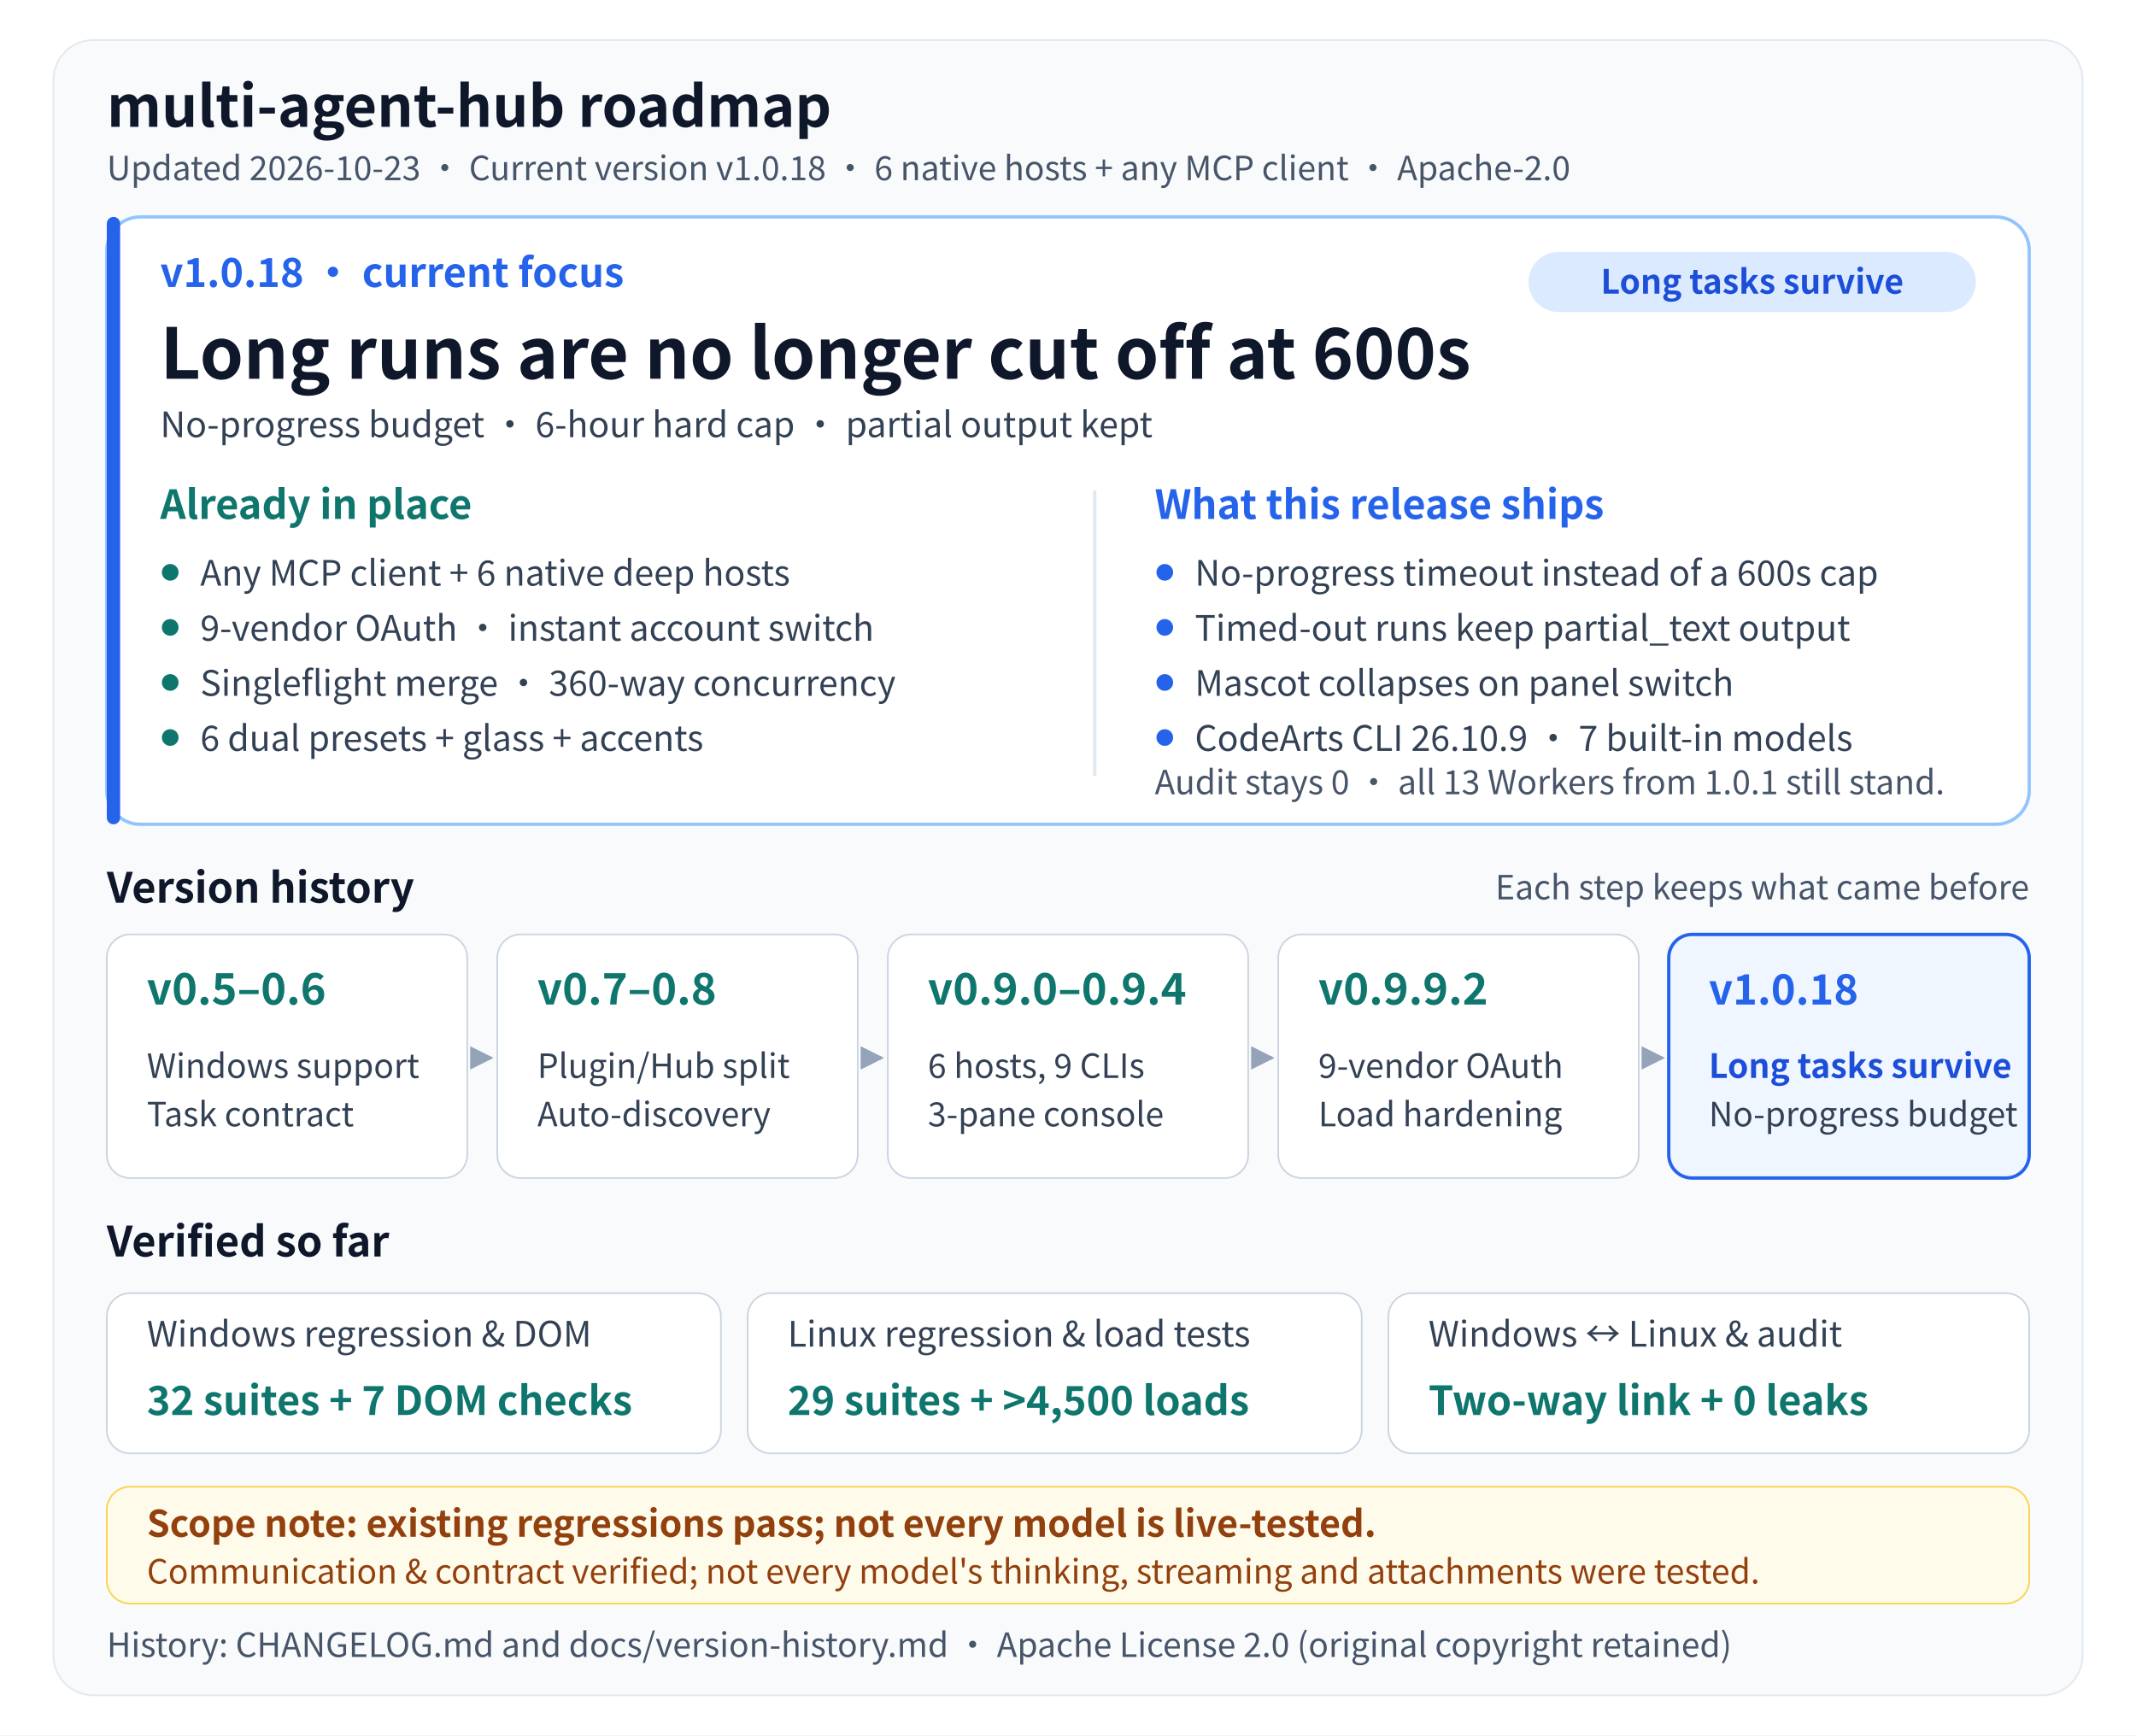
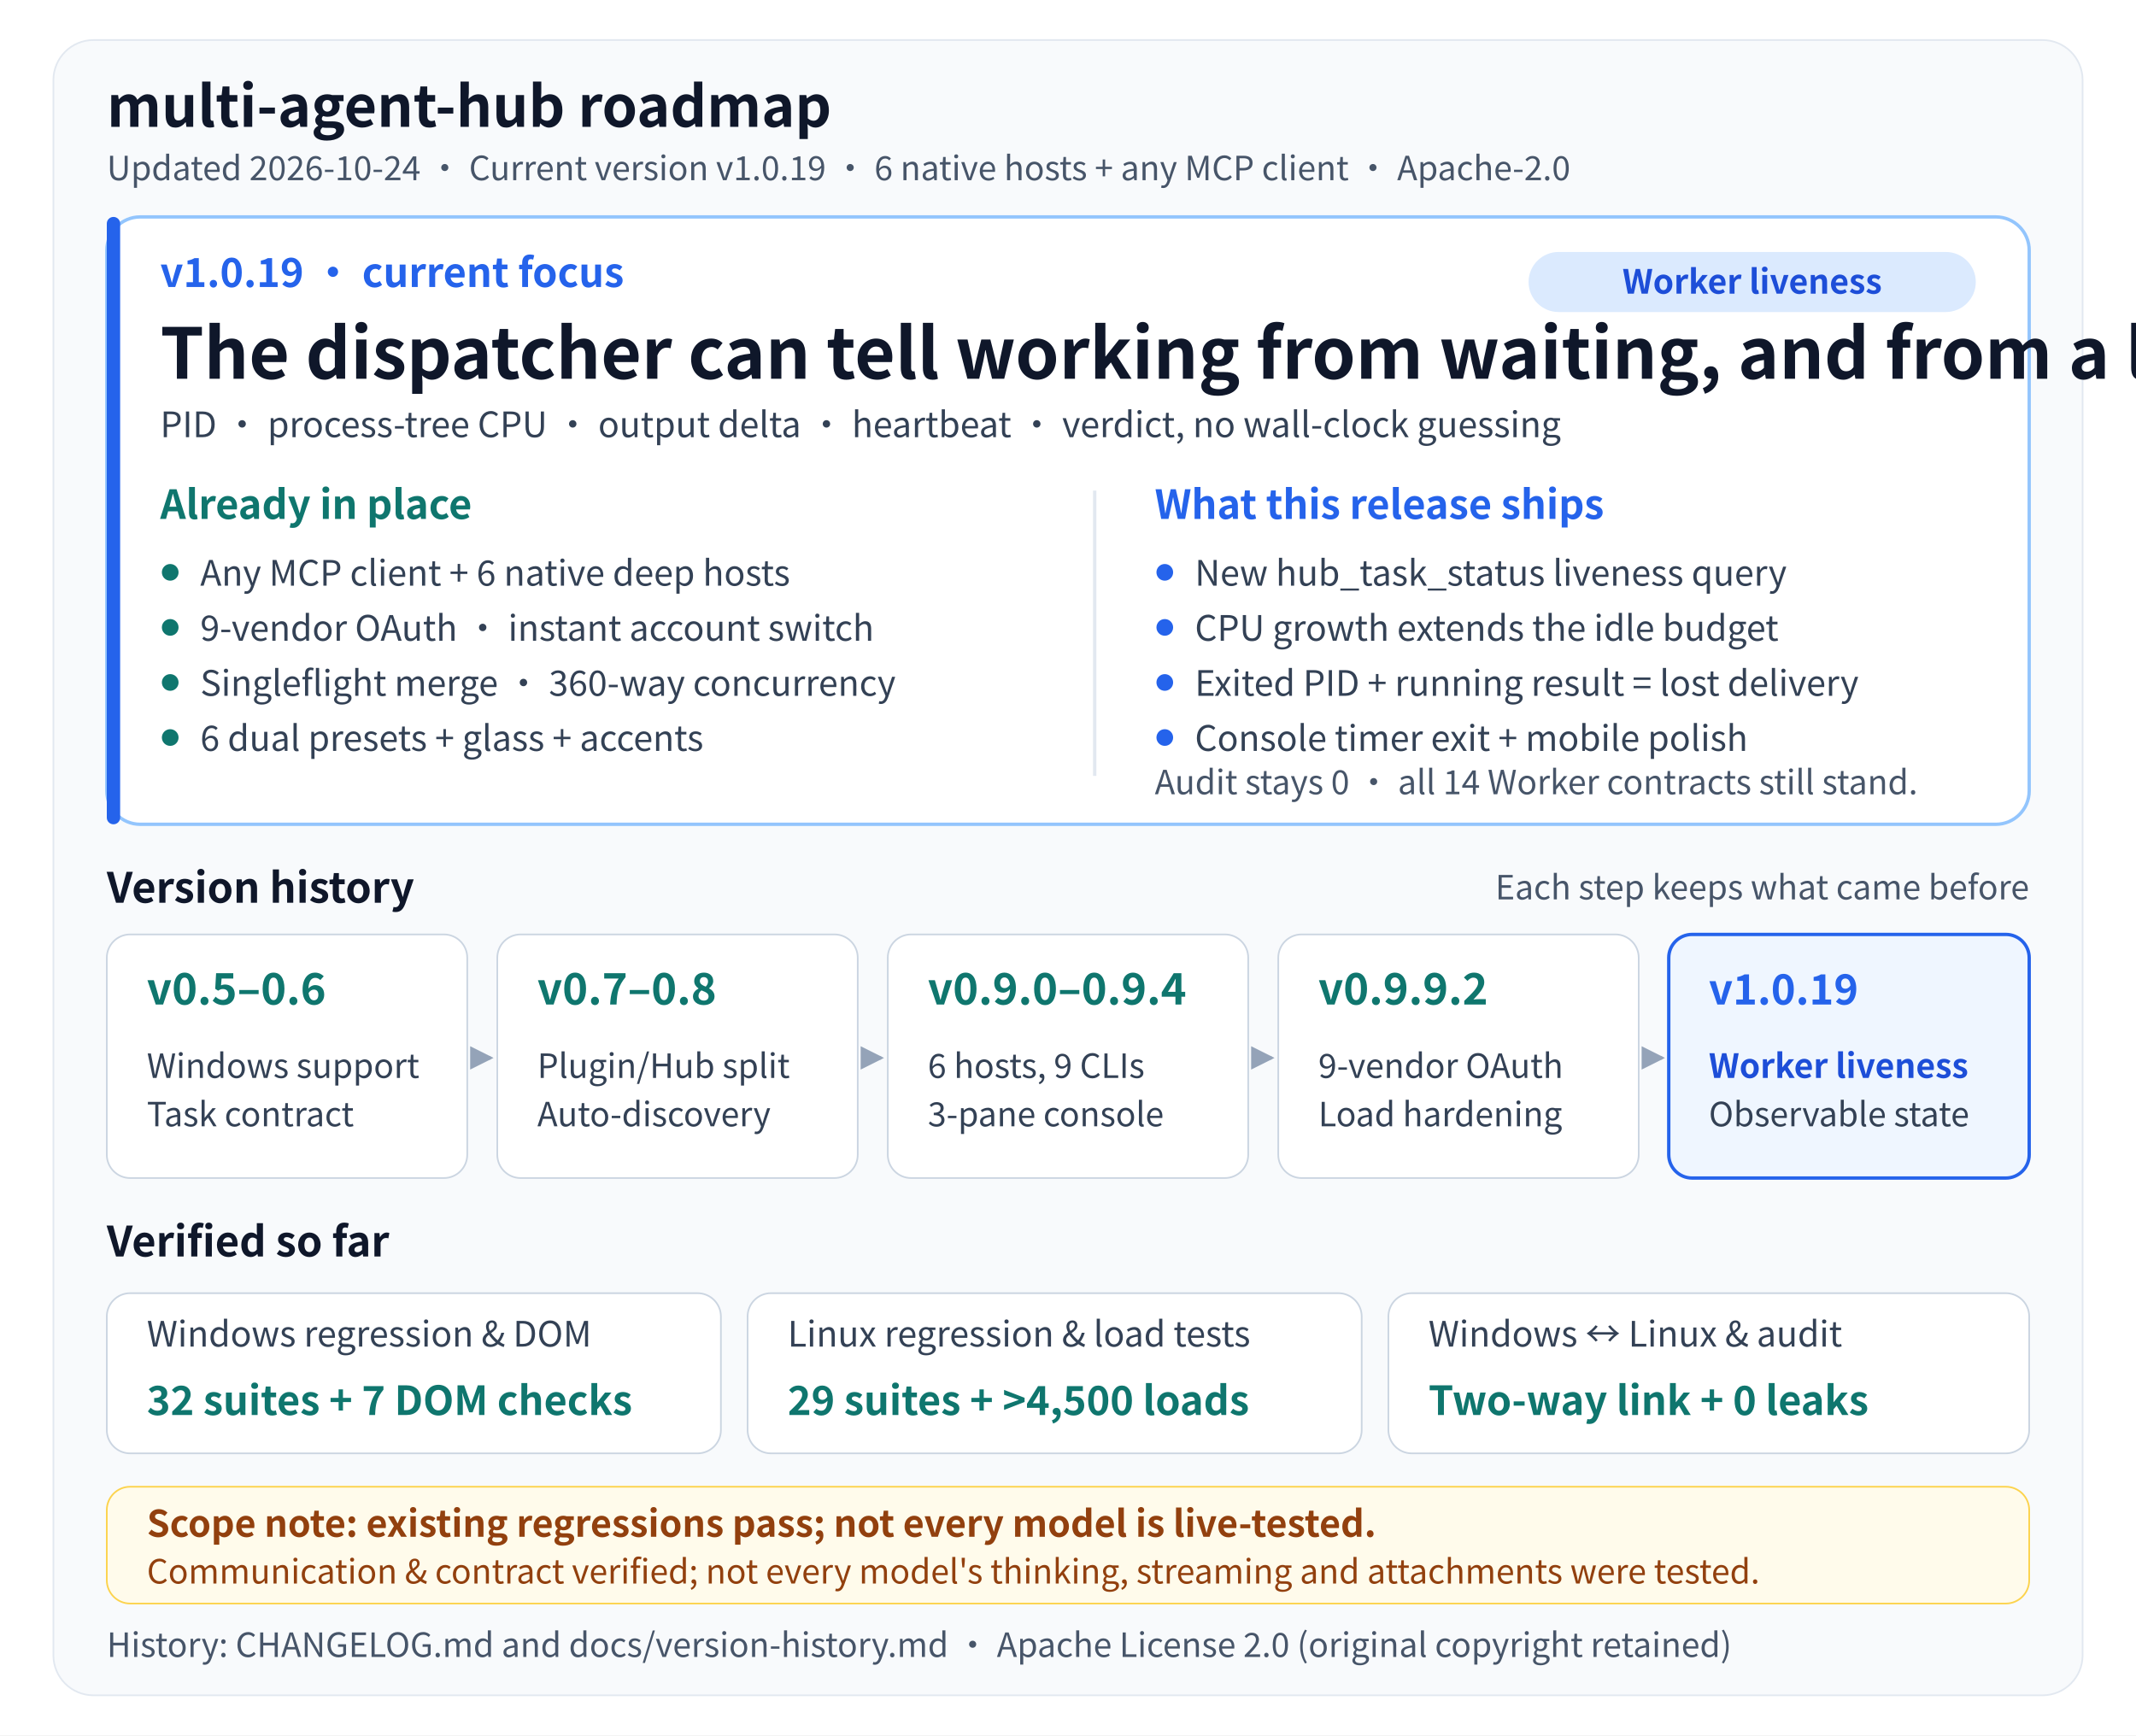
<svg xmlns="http://www.w3.org/2000/svg" width="1280" height="1040" viewBox="0 0 1280 1040" role="img" aria-labelledby="roadmap-title roadmap-desc" font-family="Microsoft YaHei, Noto Sans CJK SC, Segoe UI, sans-serif">
  <defs>
    <style>
      .title { font-size:34px; font-weight:700; fill:#0f172a; }
      .meta { font-size:20px; fill:#475569; }
      .focus { font-size:42px; font-weight:700; fill:#0f172a; }
      .lead { font-size:21px; fill:#334155; }
      .section { font-size:25px; font-weight:700; fill:#0f172a; }
      .body { font-size:21px; fill:#334155; }
      .version { font-size:26px; font-weight:700; fill:#0f766e; }
      .stage { font-size:20px; fill:#334155; }
      .stat { font-size:24px; font-weight:700; fill:#0f766e; }
      .note { font-size:20px; fill:#475569; }
    </style>
    <marker id="timeline-arrow" viewBox="0 0 8 8" refX="7" refY="4" markerWidth="7" markerHeight="7" orient="auto">
      <path d="M 0 0 L 8 4 L 0 8 Z" fill="#94a3b8" />
    </marker>
  </defs>
  <rect width="1280" height="1040" fill="#ffffff" />
  <rect x="32" y="24" width="1216" height="992" rx="24" fill="#f8fafc" stroke="#e2e8f0" />
  <text x="64" y="76" class="title">multi-agent-hub roadmap</text>
-   <text x="64" y="108" class="meta">Updated 2026-10-23 · Current version v1.0.18 · 6 native hosts + any MCP client · Apache-2.0</text>
+   <text x="64" y="108" class="meta">Updated 2026-10-24 · Current version v1.0.19 · 6 native hosts + any MCP client · Apache-2.0</text>
  <g id="current-focus">
    <rect x="64" y="130" width="1152" height="364" rx="20" fill="#ffffff" stroke="#93c5fd" stroke-width="2" />
    <rect x="64" y="130" width="8" height="364" rx="4" fill="#2563eb" />
-     <text x="96" y="172" font-size="24" font-weight="700" fill="#2563eb">v1.0.18 · current focus</text>
+     <text x="96" y="172" font-size="24" font-weight="700" fill="#2563eb">v1.0.19 · current focus</text>
    <rect x="916" y="151" width="268" height="36" rx="18" fill="#dbeafe" />
-     <text x="1050" y="176" text-anchor="middle" font-size="20" font-weight="700" fill="#1d4ed8">Long tasks survive</text>
-     <text x="96" y="227" class="focus">Long runs are no longer cut off at 600s</text>
-     <text x="96" y="262" class="lead">No-progress budget · 6-hour hard cap · partial output kept</text>
+     <text x="1050" y="176" text-anchor="middle" font-size="20" font-weight="700" fill="#1d4ed8">Worker liveness</text>
+     <text x="96" y="227" class="focus">The dispatcher can tell working from waiting, and from a lost result</text>
+     <text x="96" y="262" class="lead">PID · process-tree CPU · output delta · heartbeat · verdict, no wall-clock guessing</text>
    <line x1="656" y1="294" x2="656" y2="465" stroke="#e2e8f0" stroke-width="2" />
    <text x="96" y="311" font-size="24" font-weight="700" fill="#0f766e">Already in place</text>
    <circle cx="102" cy="343" r="5" fill="#0f766e" />
    <text x="120" y="351" class="body">Any MCP client + 6 native deep hosts</text>
    <circle cx="102" cy="376" r="5" fill="#0f766e" />
    <text x="120" y="384" class="body">9-vendor OAuth · instant account switch</text>
    <circle cx="102" cy="409" r="5" fill="#0f766e" />
    <text x="120" y="417" class="body">Singleflight merge · 360-way concurrency</text>
    <circle cx="102" cy="442" r="5" fill="#0f766e" />
    <text x="120" y="450" class="body">6 dual presets + glass + accents</text>
    <text x="692" y="311" font-size="24" font-weight="700" fill="#2563eb">What this release ships</text>
    <circle cx="698" cy="343" r="5" fill="#2563eb" />
-     <text x="716" y="351" class="body">No-progress timeout instead of a 600s cap</text>
+     <text x="716" y="351" class="body">New hub_task_status liveness query</text>
    <circle cx="698" cy="376" r="5" fill="#2563eb" />
-     <text x="716" y="384" class="body">Timed-out runs keep partial_text output</text>
+     <text x="716" y="384" class="body">CPU growth extends the idle budget</text>
    <circle cx="698" cy="409" r="5" fill="#2563eb" />
-     <text x="716" y="417" class="body">Mascot collapses on panel switch</text>
+     <text x="716" y="417" class="body">Exited PID + running result = lost delivery</text>
    <circle cx="698" cy="442" r="5" fill="#2563eb" />
-     <text x="716" y="450" class="body">CodeArts CLI 26.10.9 · 7 built-in models</text>
-     <text x="692" y="476" class="note">Audit stays 0 · all 13 Workers from 1.0.1 still stand.</text>
+     <text x="716" y="450" class="body">Console timer exit + mobile polish</text>
+     <text x="692" y="476" class="note">Audit stays 0 · all 14 Worker contracts still stand.</text>
  </g>
  <text x="64" y="541" class="section">Version history</text>
  <text x="1216" y="539" text-anchor="end" class="note">Each step keeps what came before</text>
  <g id="version-timeline">
    <rect x="64" y="560" width="216" height="146" rx="14" fill="#ffffff" stroke="#cbd5e1" />
    <text x="88" y="602" class="version">v0.5–0.6</text>
    <text x="88" y="646" class="stage">Windows support</text>
    <text x="88" y="675" class="stage">Task contract</text>
    <line x1="284" y1="634" x2="294" y2="634" stroke="#94a3b8" stroke-width="2" marker-end="url(#timeline-arrow)" />
    <rect x="298" y="560" width="216" height="146" rx="14" fill="#ffffff" stroke="#cbd5e1" />
    <text x="322" y="602" class="version">v0.7–0.8</text>
    <text x="322" y="646" class="stage">Plugin/Hub split</text>
    <text x="322" y="675" class="stage">Auto-discovery</text>
    <line x1="518" y1="634" x2="528" y2="634" stroke="#94a3b8" stroke-width="2" marker-end="url(#timeline-arrow)" />
    <rect x="532" y="560" width="216" height="146" rx="14" fill="#ffffff" stroke="#cbd5e1" />
    <text x="556" y="602" class="version">v0.9.0–0.9.4</text>
    <text x="556" y="646" class="stage">6 hosts, 9 CLIs</text>
    <text x="556" y="675" class="stage">3-pane console</text>
    <line x1="752" y1="634" x2="762" y2="634" stroke="#94a3b8" stroke-width="2" marker-end="url(#timeline-arrow)" />
    <rect x="766" y="560" width="216" height="146" rx="14" fill="#ffffff" stroke="#cbd5e1" />
    <text x="790" y="602" class="version">v0.9.9.2</text>
    <text x="790" y="646" class="stage">9-vendor OAuth</text>
    <text x="790" y="675" class="stage">Load hardening</text>
    <line x1="986" y1="634" x2="996" y2="634" stroke="#94a3b8" stroke-width="2" marker-end="url(#timeline-arrow)" />
    <rect x="1000" y="560" width="216" height="146" rx="14" fill="#eff6ff" stroke="#2563eb" stroke-width="2" />
-     <text x="1024" y="602" font-size="25" font-weight="700" fill="#2563eb">v1.0.18</text>
-     <text x="1024" y="646" font-size="20" font-weight="700" fill="#1d4ed8">Long tasks survive</text>
-     <text x="1024" y="675" class="stage">No-progress budget</text>
+     <text x="1024" y="602" font-size="25" font-weight="700" fill="#2563eb">v1.0.19</text>
+     <text x="1024" y="646" font-size="20" font-weight="700" fill="#1d4ed8">Worker liveness</text>
+     <text x="1024" y="675" class="stage">Observable state</text>
  </g>
  <text x="64" y="753" class="section">Verified so far</text>
  <g id="validation-summary">
    <rect x="64" y="775" width="368" height="96" rx="14" fill="#ffffff" stroke="#cbd5e1" />
    <text x="88" y="807" class="body">Windows regression &amp; DOM</text>
    <text x="88" y="848" class="stat">32 suites + 7 DOM checks</text>
    <rect x="448" y="775" width="368" height="96" rx="14" fill="#ffffff" stroke="#cbd5e1" />
    <text x="472" y="807" class="body">Linux regression &amp; load tests</text>
    <text x="472" y="848" class="stat">29 suites + &gt;4,500 loads</text>
    <rect x="832" y="775" width="384" height="96" rx="14" fill="#ffffff" stroke="#cbd5e1" />
    <text x="856" y="807" class="body">Windows ↔ Linux &amp; audit</text>
    <text x="856" y="848" class="stat">Two-way link + 0 leaks</text>
  </g>
  <g id="authentication-boundary">
    <rect x="64" y="891" width="1152" height="70" rx="14" fill="#fffbeb" stroke="#fcd34d" />
    <text x="88" y="921" font-size="22" font-weight="700" fill="#92400e">Scope note: existing regressions pass; not every model is live-tested.</text>
    <text x="88" y="949" font-size="20" fill="#92400e">Communication &amp; contract verified; not every model's thinking, streaming and attachments were tested.</text>
  </g>
  <text x="64" y="993" class="note">History: CHANGELOG.md and docs/version-history.md · Apache License 2.0 (original copyright retained)</text>
</svg>
